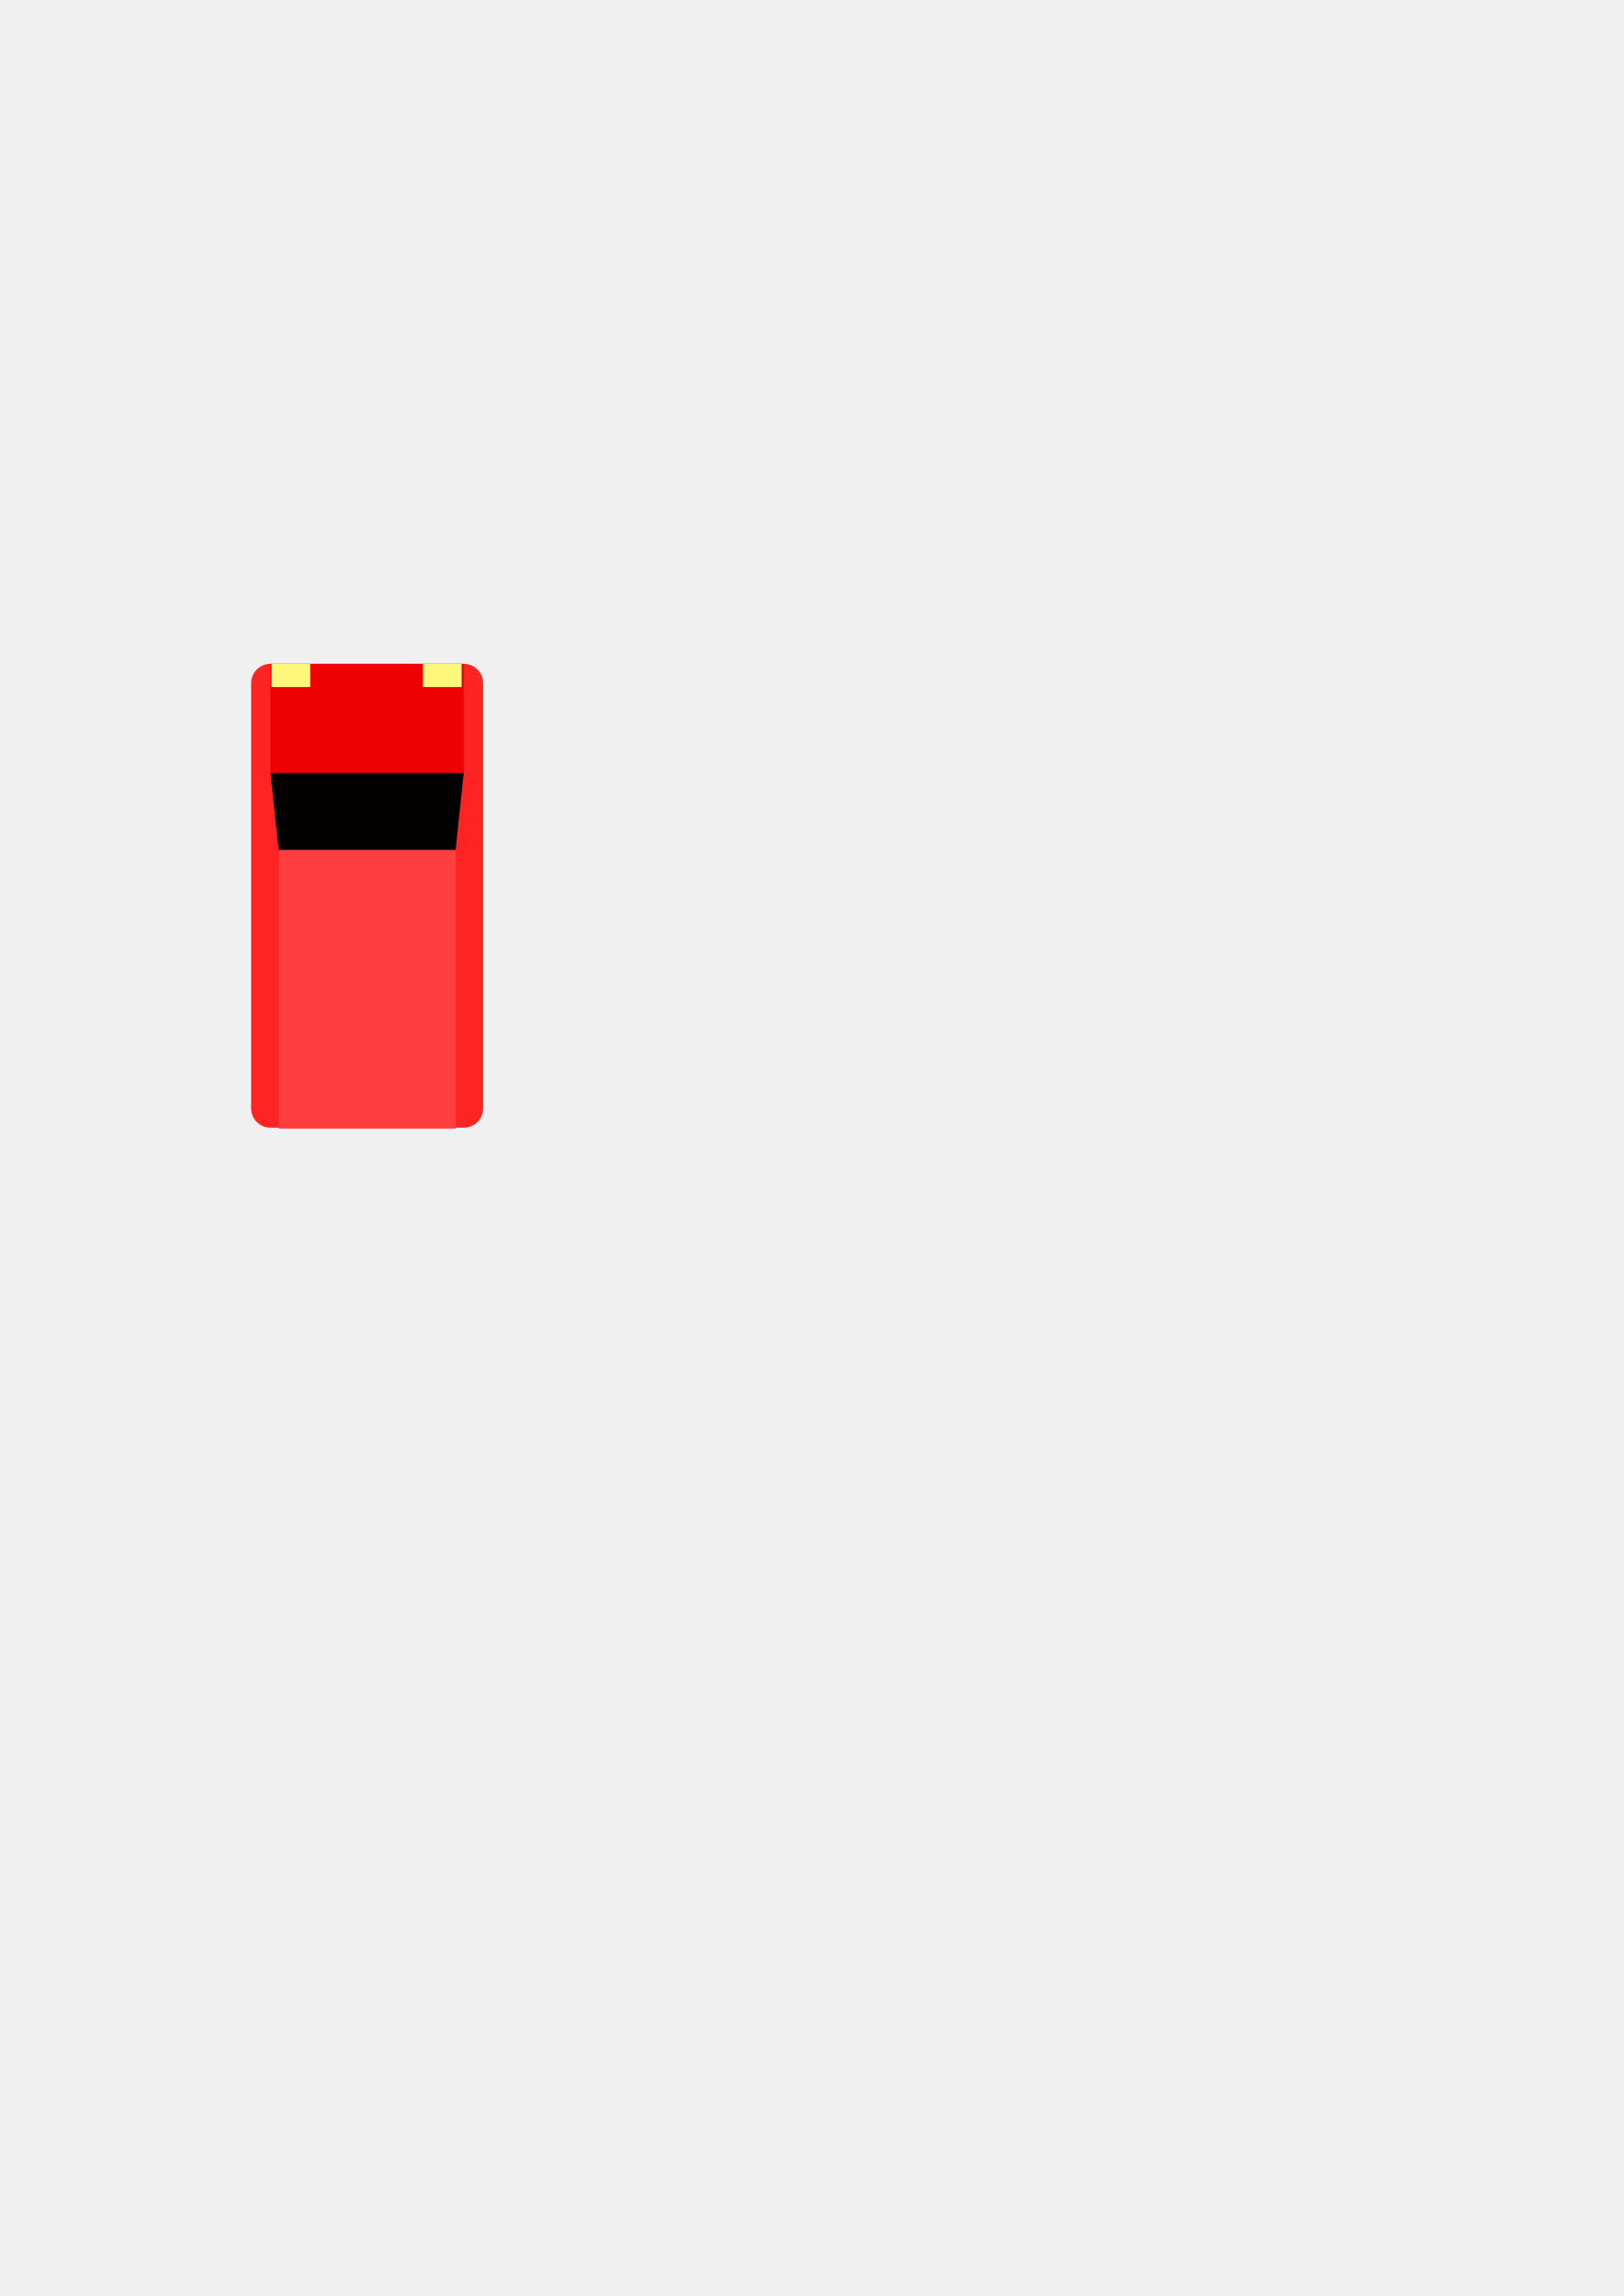
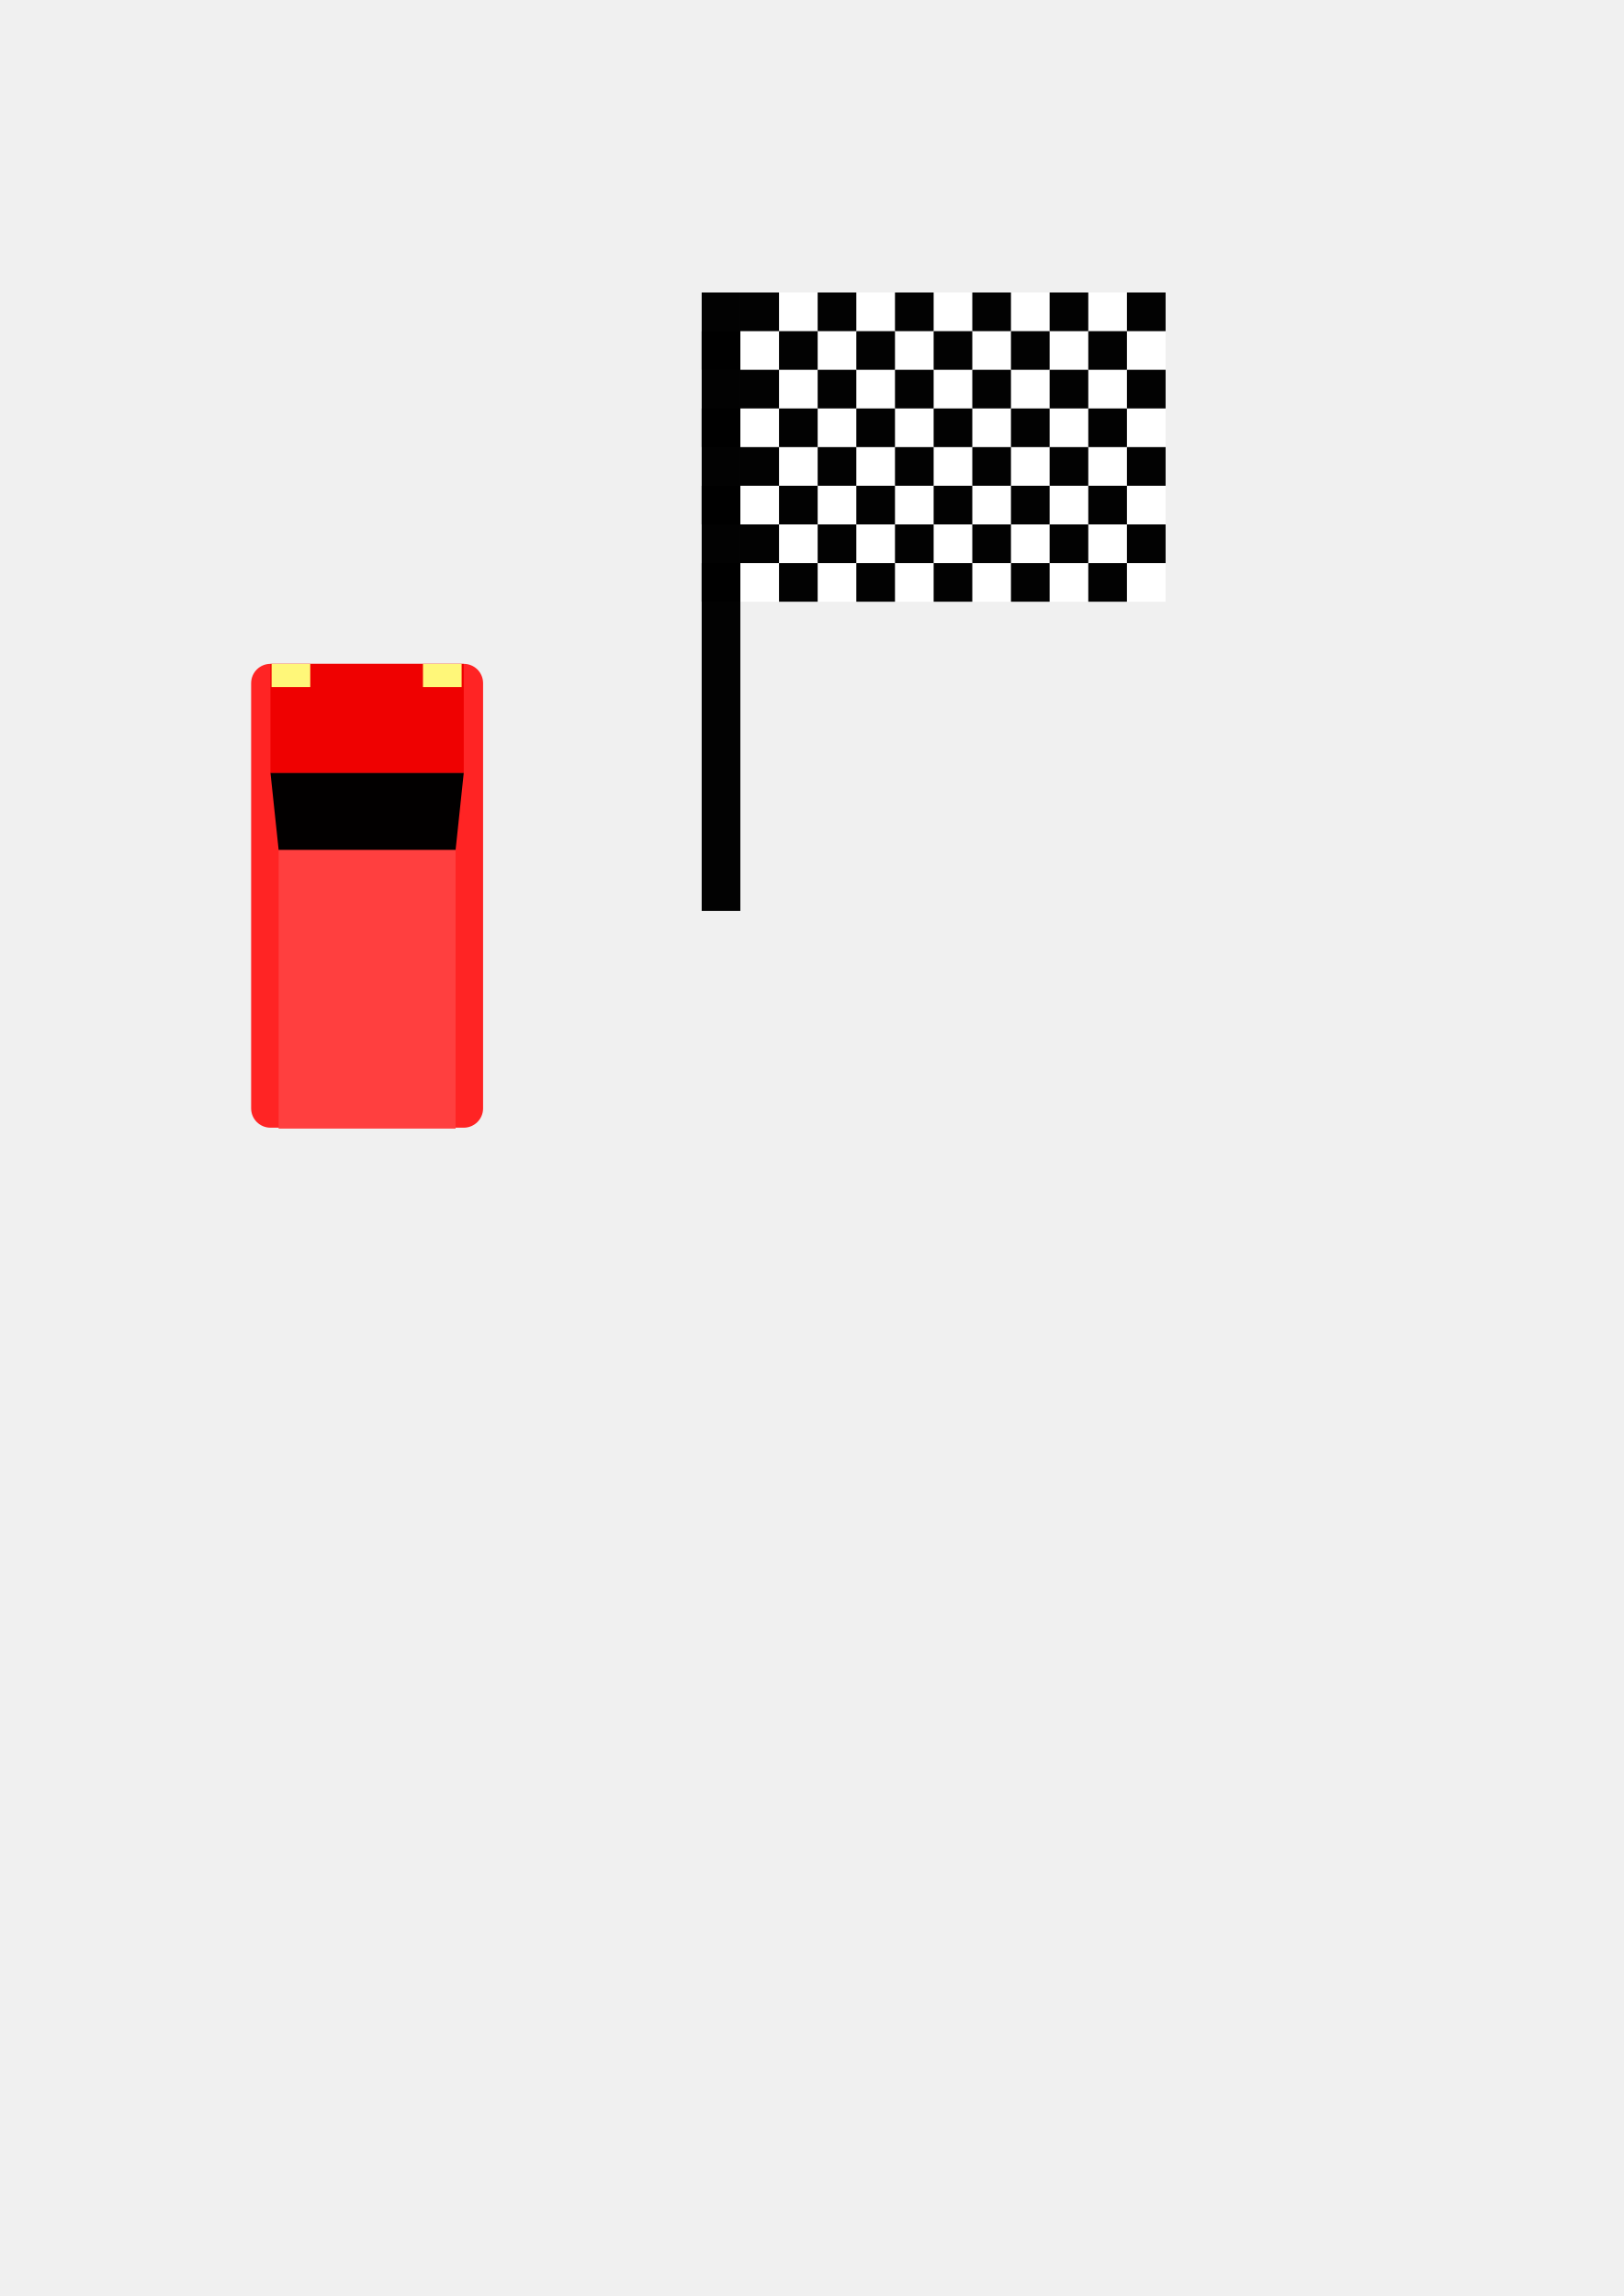
<svg xmlns="http://www.w3.org/2000/svg" width="793.701" height="1122.52" viewBox="0 0 210 297" version="1.1" id="svg5">
  <defs id="defs2">
    <filter style="color-interpolation-filters:sRGB" id="filter3361" x="-0.028" y="-0.046" width="1.055" height="1.092">
      <feGaussianBlur stdDeviation="0.058" id="feGaussianBlur3363" />
    </filter>
  </defs>
  <g id="layer1">
    <rect style="opacity:0.99;fill:#ff2222;fill-opacity:1;stroke:none;stroke-width:0.564;stroke-linecap:round;stroke-linejoin:round;stroke-miterlimit:10;stroke-dasharray:3.382, 3.382;paint-order:markers stroke fill" id="rect799" width="30" height="60" x="32.48" y="85.873" ry="2.5" />
    <path id="rect801" style="opacity:0.99;stroke-width:0.529;stroke-linecap:round;stroke-linejoin:round;stroke-miterlimit:10;stroke-dasharray:3.175, 3.175;paint-order:markers stroke fill;stroke:none" d="m 34.98,99.96 h 25 L 58.922,109.96 H 36.039 Z" />
    <rect style="opacity:0.99;fill:#ee0000;fill-opacity:0.992;stroke:none;stroke-width:0.529;stroke-linecap:round;stroke-linejoin:round;stroke-miterlimit:10;stroke-dasharray:3.175, 3.175;paint-order:markers stroke fill" id="rect4092" width="25" height="14.087" x="34.98" y="85.873" />
    <rect style="opacity:0.99;mix-blend-mode:normal;fill:#fff97a;fill-opacity:1;stroke:none;stroke-width:0.529;stroke-linecap:round;stroke-linejoin:round;stroke-miterlimit:10;stroke-dasharray:3.175, 3.175;paint-order:markers stroke fill;filter:url(#filter3361)" id="rect1067" width="5" height="3" x="35.126" y="85.873" />
    <rect style="opacity:0.99;mix-blend-mode:normal;fill:#fff97a;fill-opacity:1;stroke:none;stroke-width:0.529;stroke-linecap:round;stroke-linejoin:round;stroke-miterlimit:10;stroke-dasharray:3.175, 3.175;paint-order:markers stroke fill;filter:url(#filter3361)" id="rect3365" width="5" height="3" x="54.705" y="85.873" />
    <rect style="opacity:0.99;fill:#ff3f3f;fill-opacity:0.992;stroke:none;stroke-width:0.74;stroke-linecap:round;stroke-linejoin:round;stroke-miterlimit:10;stroke-dasharray:4.441, 4.441;paint-order:markers stroke fill" id="rect3465" width="22.883" height="36.031" x="36.039" y="109.96" ry="0" />
+     <rect style="opacity:0.99;fill:#ffffff;fill-opacity:1;stroke-width:0.529;stroke-linecap:round;stroke-linejoin:round;stroke-miterlimit:10;stroke-dasharray:3.175, 3.175;paint-order:markers stroke fill" id="rect848" width="60" height="40" x="90.752" y="37.835" ry="0" />
+     <rect style="opacity:0.99;fill:#000000;fill-opacity:1;stroke-width:0.529;stroke-linecap:round;stroke-linejoin:round;stroke-miterlimit:10;stroke-dasharray:3.175, 3.175;paint-order:markers stroke fill" id="rect1118" width="5" height="5" x="95.752" y="37.835" ry="0" />
+     <rect style="opacity:0.99;fill:#000000;fill-opacity:1;stroke-width:0.529;stroke-linecap:round;stroke-linejoin:round;stroke-miterlimit:10;stroke-dasharray:3.175, 3.175;paint-order:markers stroke fill" id="rect1122" width="5" height="5" x="105.752" y="37.835" ry="0" />
+     <rect style="opacity:0.99;fill:#000000;fill-opacity:1;stroke-width:0.529;stroke-linecap:round;stroke-linejoin:round;stroke-miterlimit:10;stroke-dasharray:3.175, 3.175;paint-order:markers stroke fill" id="rect1126" width="5" height="5" x="115.752" y="37.835" ry="0" />
+     <rect style="opacity:0.99;fill:#000000;fill-opacity:1;stroke-width:0.529;stroke-linecap:round;stroke-linejoin:round;stroke-miterlimit:10;stroke-dasharray:3.175, 3.175;paint-order:markers stroke fill" id="rect1130" width="5" height="5" x="125.752" y="37.835" ry="0" />
+     <rect style="opacity:0.99;fill:#000000;fill-opacity:1;stroke-width:0.529;stroke-linecap:round;stroke-linejoin:round;stroke-miterlimit:10;stroke-dasharray:3.175, 3.175;paint-order:markers stroke fill" id="rect1134" width="5" height="5" x="135.752" y="37.835" ry="0" />
+     <rect style="opacity:0.99;fill:#000000;fill-opacity:1;stroke-width:0.529;stroke-linecap:round;stroke-linejoin:round;stroke-miterlimit:10;stroke-dasharray:3.175, 3.175;paint-order:markers stroke fill" id="rect1138" width="5" height="5" x="145.752" y="37.835" ry="0" />
+     <rect style="opacity:0.99;fill:#000000;fill-opacity:1;stroke-width:0.529;stroke-linecap:round;stroke-linejoin:round;stroke-miterlimit:10;stroke-dasharray:3.175, 3.175;paint-order:markers stroke fill" id="rect1140" width="5" height="5" x="90.752" y="42.835" ry="0" />
+     <rect style="opacity:0.99;fill:#000000;fill-opacity:1;stroke-width:0.529;stroke-linecap:round;stroke-linejoin:round;stroke-miterlimit:10;stroke-dasharray:3.175, 3.175;paint-order:markers stroke fill" id="rect1144" width="5" height="5" x="100.752" y="42.835" ry="0" />
+     <rect style="opacity:0.99;fill:#000000;fill-opacity:1;stroke-width:0.529;stroke-linecap:round;stroke-linejoin:round;stroke-miterlimit:10;stroke-dasharray:3.175, 3.175;paint-order:markers stroke fill" id="rect1148" width="5" height="5" x="110.752" y="42.835" ry="0" />
+     <rect style="opacity:0.99;fill:#000000;fill-opacity:1;stroke-width:0.529;stroke-linecap:round;stroke-linejoin:round;stroke-miterlimit:10;stroke-dasharray:3.175, 3.175;paint-order:markers stroke fill" id="rect1152" width="5" height="5" x="120.752" y="42.835" ry="0" />
+     <rect style="opacity:0.99;fill:#000000;fill-opacity:1;stroke-width:0.529;stroke-linecap:round;stroke-linejoin:round;stroke-miterlimit:10;stroke-dasharray:3.175, 3.175;paint-order:markers stroke fill" id="rect1156" width="5" height="5" x="130.752" y="42.835" ry="0" />
+     <rect style="opacity:0.99;fill:#000000;fill-opacity:1;stroke-width:0.529;stroke-linecap:round;stroke-linejoin:round;stroke-miterlimit:10;stroke-dasharray:3.175, 3.175;paint-order:markers stroke fill" id="rect1160" width="5" height="5" x="140.752" y="42.835" ry="0" />
+     <rect style="opacity:0.99;fill:#000000;fill-opacity:1;stroke-width:0.529;stroke-linecap:round;stroke-linejoin:round;stroke-miterlimit:10;stroke-dasharray:3.175, 3.175;paint-order:markers stroke fill" id="rect1166" width="5" height="5" x="95.752" y="47.835" ry="0" />
+     <rect style="opacity:0.99;fill:#000000;fill-opacity:1;stroke-width:0.529;stroke-linecap:round;stroke-linejoin:round;stroke-miterlimit:10;stroke-dasharray:3.175, 3.175;paint-order:markers stroke fill" id="rect1170" width="5" height="5" x="105.752" y="47.835" ry="0" />
+     <rect style="opacity:0.99;fill:#000000;fill-opacity:1;stroke-width:0.529;stroke-linecap:round;stroke-linejoin:round;stroke-miterlimit:10;stroke-dasharray:3.175, 3.175;paint-order:markers stroke fill" id="rect1174" width="5" height="5" x="115.752" y="47.835" ry="0" />
+     <rect style="opacity:0.99;fill:#000000;fill-opacity:1;stroke-width:0.529;stroke-linecap:round;stroke-linejoin:round;stroke-miterlimit:10;stroke-dasharray:3.175, 3.175;paint-order:markers stroke fill" id="rect1178" width="5" height="5" x="125.752" y="47.835" ry="0" />
+     <rect style="opacity:0.99;fill:#000000;fill-opacity:1;stroke-width:0.529;stroke-linecap:round;stroke-linejoin:round;stroke-miterlimit:10;stroke-dasharray:3.175, 3.175;paint-order:markers stroke fill" id="rect1182" width="5" height="5" x="135.752" y="47.835" ry="0" />
+     <rect style="opacity:0.99;fill:#000000;fill-opacity:1;stroke-width:0.529;stroke-linecap:round;stroke-linejoin:round;stroke-miterlimit:10;stroke-dasharray:3.175, 3.175;paint-order:markers stroke fill" id="rect1186" width="5" height="5" x="145.752" y="47.835" ry="0" />
+     <rect style="opacity:0.99;fill:#000000;fill-opacity:1;stroke-width:0.529;stroke-linecap:round;stroke-linejoin:round;stroke-miterlimit:10;stroke-dasharray:3.175, 3.175;paint-order:markers stroke fill" id="rect1188" width="5" height="5" x="90.752" y="52.835" ry="0" />
+     <rect style="opacity:0.99;fill:#000000;fill-opacity:1;stroke-width:0.529;stroke-linecap:round;stroke-linejoin:round;stroke-miterlimit:10;stroke-dasharray:3.175, 3.175;paint-order:markers stroke fill" id="rect1192" width="5" height="5" x="100.752" y="52.835" ry="0" />
+     <rect style="opacity:0.99;fill:#000000;fill-opacity:1;stroke-width:0.529;stroke-linecap:round;stroke-linejoin:round;stroke-miterlimit:10;stroke-dasharray:3.175, 3.175;paint-order:markers stroke fill" id="rect1196" width="5" height="5" x="110.752" y="52.835" ry="0" />
+     <rect style="opacity:0.99;fill:#000000;fill-opacity:1;stroke-width:0.529;stroke-linecap:round;stroke-linejoin:round;stroke-miterlimit:10;stroke-dasharray:3.175, 3.175;paint-order:markers stroke fill" id="rect1200" width="5" height="5" x="120.752" y="52.835" ry="0" />
+     <rect style="opacity:0.99;fill:#000000;fill-opacity:1;stroke-width:0.529;stroke-linecap:round;stroke-linejoin:round;stroke-miterlimit:10;stroke-dasharray:3.175, 3.175;paint-order:markers stroke fill" id="rect1204" width="5" height="5" x="130.752" y="52.835" ry="0" />
+     <rect style="opacity:0.99;fill:#000000;fill-opacity:1;stroke-width:0.529;stroke-linecap:round;stroke-linejoin:round;stroke-miterlimit:10;stroke-dasharray:3.175, 3.175;paint-order:markers stroke fill" id="rect1208" width="5" height="5" x="140.752" y="52.835" ry="0" />
+     <rect style="opacity:0.99;fill:#000000;fill-opacity:1;stroke-width:0.529;stroke-linecap:round;stroke-linejoin:round;stroke-miterlimit:10;stroke-dasharray:3.175, 3.175;paint-order:markers stroke fill" id="rect1214" width="5" height="5" x="95.752" y="57.835" ry="0" />
+     <rect style="opacity:0.99;fill:#000000;fill-opacity:1;stroke-width:0.529;stroke-linecap:round;stroke-linejoin:round;stroke-miterlimit:10;stroke-dasharray:3.175, 3.175;paint-order:markers stroke fill" id="rect1218" width="5" height="5" x="105.752" y="57.835" ry="0" />
+     <rect style="opacity:0.99;fill:#000000;fill-opacity:1;stroke-width:0.529;stroke-linecap:round;stroke-linejoin:round;stroke-miterlimit:10;stroke-dasharray:3.175, 3.175;paint-order:markers stroke fill" id="rect1222" width="5" height="5" x="115.752" y="57.835" ry="0" />
+     <rect style="opacity:0.99;fill:#000000;fill-opacity:1;stroke-width:0.529;stroke-linecap:round;stroke-linejoin:round;stroke-miterlimit:10;stroke-dasharray:3.175, 3.175;paint-order:markers stroke fill" id="rect1226" width="5" height="5" x="125.752" y="57.835" ry="0" />
+     <rect style="opacity:0.99;fill:#000000;fill-opacity:1;stroke-width:0.529;stroke-linecap:round;stroke-linejoin:round;stroke-miterlimit:10;stroke-dasharray:3.175, 3.175;paint-order:markers stroke fill" id="rect1230" width="5" height="5" x="135.752" y="57.835" ry="0" />
+     <rect style="opacity:0.99;fill:#000000;fill-opacity:1;stroke-width:0.529;stroke-linecap:round;stroke-linejoin:round;stroke-miterlimit:10;stroke-dasharray:3.175, 3.175;paint-order:markers stroke fill" id="rect1234" width="5" height="5" x="145.752" y="57.835" ry="0" />
+     <rect style="opacity:0.99;fill:#000000;fill-opacity:1;stroke-width:0.529;stroke-linecap:round;stroke-linejoin:round;stroke-miterlimit:10;stroke-dasharray:3.175, 3.175;paint-order:markers stroke fill" id="rect1236" width="5" height="5" x="90.752" y="62.835" ry="0" />
+     <rect style="opacity:0.99;fill:#000000;fill-opacity:1;stroke-width:0.529;stroke-linecap:round;stroke-linejoin:round;stroke-miterlimit:10;stroke-dasharray:3.175, 3.175;paint-order:markers stroke fill" id="rect1240" width="5" height="5" x="100.752" y="62.835" ry="0" />
+     <rect style="opacity:0.99;fill:#000000;fill-opacity:1;stroke-width:0.529;stroke-linecap:round;stroke-linejoin:round;stroke-miterlimit:10;stroke-dasharray:3.175, 3.175;paint-order:markers stroke fill" id="rect1244" width="5" height="5" x="110.752" y="62.835" ry="0" />
+     <rect style="opacity:0.99;fill:#000000;fill-opacity:1;stroke-width:0.529;stroke-linecap:round;stroke-linejoin:round;stroke-miterlimit:10;stroke-dasharray:3.175, 3.175;paint-order:markers stroke fill" id="rect1248" width="5" height="5" x="120.752" y="62.835" ry="0" />
+     <rect style="opacity:0.99;fill:#000000;fill-opacity:1;stroke-width:0.529;stroke-linecap:round;stroke-linejoin:round;stroke-miterlimit:10;stroke-dasharray:3.175, 3.175;paint-order:markers stroke fill" id="rect1252" width="5" height="5" x="130.752" y="62.835" ry="0" />
+     <rect style="opacity:0.99;fill:#000000;fill-opacity:1;stroke-width:0.529;stroke-linecap:round;stroke-linejoin:round;stroke-miterlimit:10;stroke-dasharray:3.175, 3.175;paint-order:markers stroke fill" id="rect1256" width="5" height="5" x="140.752" y="62.835" ry="0" />
+     <rect style="opacity:0.99;fill:#000000;fill-opacity:1;stroke-width:0.529;stroke-linecap:round;stroke-linejoin:round;stroke-miterlimit:10;stroke-dasharray:3.175, 3.175;paint-order:markers stroke fill" id="rect1262" width="5" height="5" x="95.752" y="67.835" ry="0" />
+     <rect style="opacity:0.99;fill:#000000;fill-opacity:1;stroke-width:0.529;stroke-linecap:round;stroke-linejoin:round;stroke-miterlimit:10;stroke-dasharray:3.175, 3.175;paint-order:markers stroke fill" id="rect1266" width="5" height="5" x="105.752" y="67.835" ry="0" />
+     <rect style="opacity:0.99;fill:#000000;fill-opacity:1;stroke-width:0.529;stroke-linecap:round;stroke-linejoin:round;stroke-miterlimit:10;stroke-dasharray:3.175, 3.175;paint-order:markers stroke fill" id="rect1270" width="5" height="5" x="115.752" y="67.835" ry="0" />
+     <rect style="opacity:0.99;fill:#000000;fill-opacity:1;stroke-width:0.529;stroke-linecap:round;stroke-linejoin:round;stroke-miterlimit:10;stroke-dasharray:3.175, 3.175;paint-order:markers stroke fill" id="rect1274" width="5" height="5" x="125.752" y="67.835" ry="0" />
+     <rect style="opacity:0.99;fill:#000000;fill-opacity:1;stroke-width:0.529;stroke-linecap:round;stroke-linejoin:round;stroke-miterlimit:10;stroke-dasharray:3.175, 3.175;paint-order:markers stroke fill" id="rect1278" width="5" height="5" x="135.752" y="67.835" ry="0" />
+     <rect style="opacity:0.99;fill:#000000;fill-opacity:1;stroke-width:0.529;stroke-linecap:round;stroke-linejoin:round;stroke-miterlimit:10;stroke-dasharray:3.175, 3.175;paint-order:markers stroke fill" id="rect1282" width="5" height="5" x="145.752" y="67.835" ry="0" />
+     <rect style="opacity:0.99;fill:#000000;fill-opacity:1;stroke-width:0.529;stroke-linecap:round;stroke-linejoin:round;stroke-miterlimit:10;stroke-dasharray:3.175, 3.175;paint-order:markers stroke fill" id="rect1284" width="5" height="5" x="90.752" y="72.835" ry="0" />
+     <rect style="opacity:0.99;fill:#000000;fill-opacity:1;stroke-width:0.529;stroke-linecap:round;stroke-linejoin:round;stroke-miterlimit:10;stroke-dasharray:3.175, 3.175;paint-order:markers stroke fill" id="rect1288" width="5" height="5" x="100.752" y="72.835" ry="0" />
+     <rect style="opacity:0.99;fill:#000000;fill-opacity:1;stroke-width:0.529;stroke-linecap:round;stroke-linejoin:round;stroke-miterlimit:10;stroke-dasharray:3.175, 3.175;paint-order:markers stroke fill" id="rect1292" width="5" height="5" x="110.752" y="72.835" ry="0" />
+     <rect style="opacity:0.99;fill:#000000;fill-opacity:1;stroke-width:0.529;stroke-linecap:round;stroke-linejoin:round;stroke-miterlimit:10;stroke-dasharray:3.175, 3.175;paint-order:markers stroke fill" id="rect1296" width="5" height="5" x="120.752" y="72.835" ry="0" />
+     <rect style="opacity:0.99;fill:#000000;fill-opacity:1;stroke-width:0.529;stroke-linecap:round;stroke-linejoin:round;stroke-miterlimit:10;stroke-dasharray:3.175, 3.175;paint-order:markers stroke fill" id="rect1300" width="5" height="5" x="130.752" y="72.835" ry="0" />
+     <rect style="opacity:0.99;fill:#000000;fill-opacity:1;stroke-width:0.529;stroke-linecap:round;stroke-linejoin:round;stroke-miterlimit:10;stroke-dasharray:3.175, 3.175;paint-order:markers stroke fill" id="rect1304" width="5" height="5" x="140.752" y="72.835" ry="0" />
+     <rect style="opacity:0.99;fill:#000000;fill-opacity:1;stroke-width:0.529;stroke-linecap:round;stroke-linejoin:round;stroke-miterlimit:10;stroke-dasharray:3.175, 3.175;paint-order:markers stroke fill" id="rect1308" width="5" height="80" x="90.752" y="37.835" />
  </g>
</svg>
